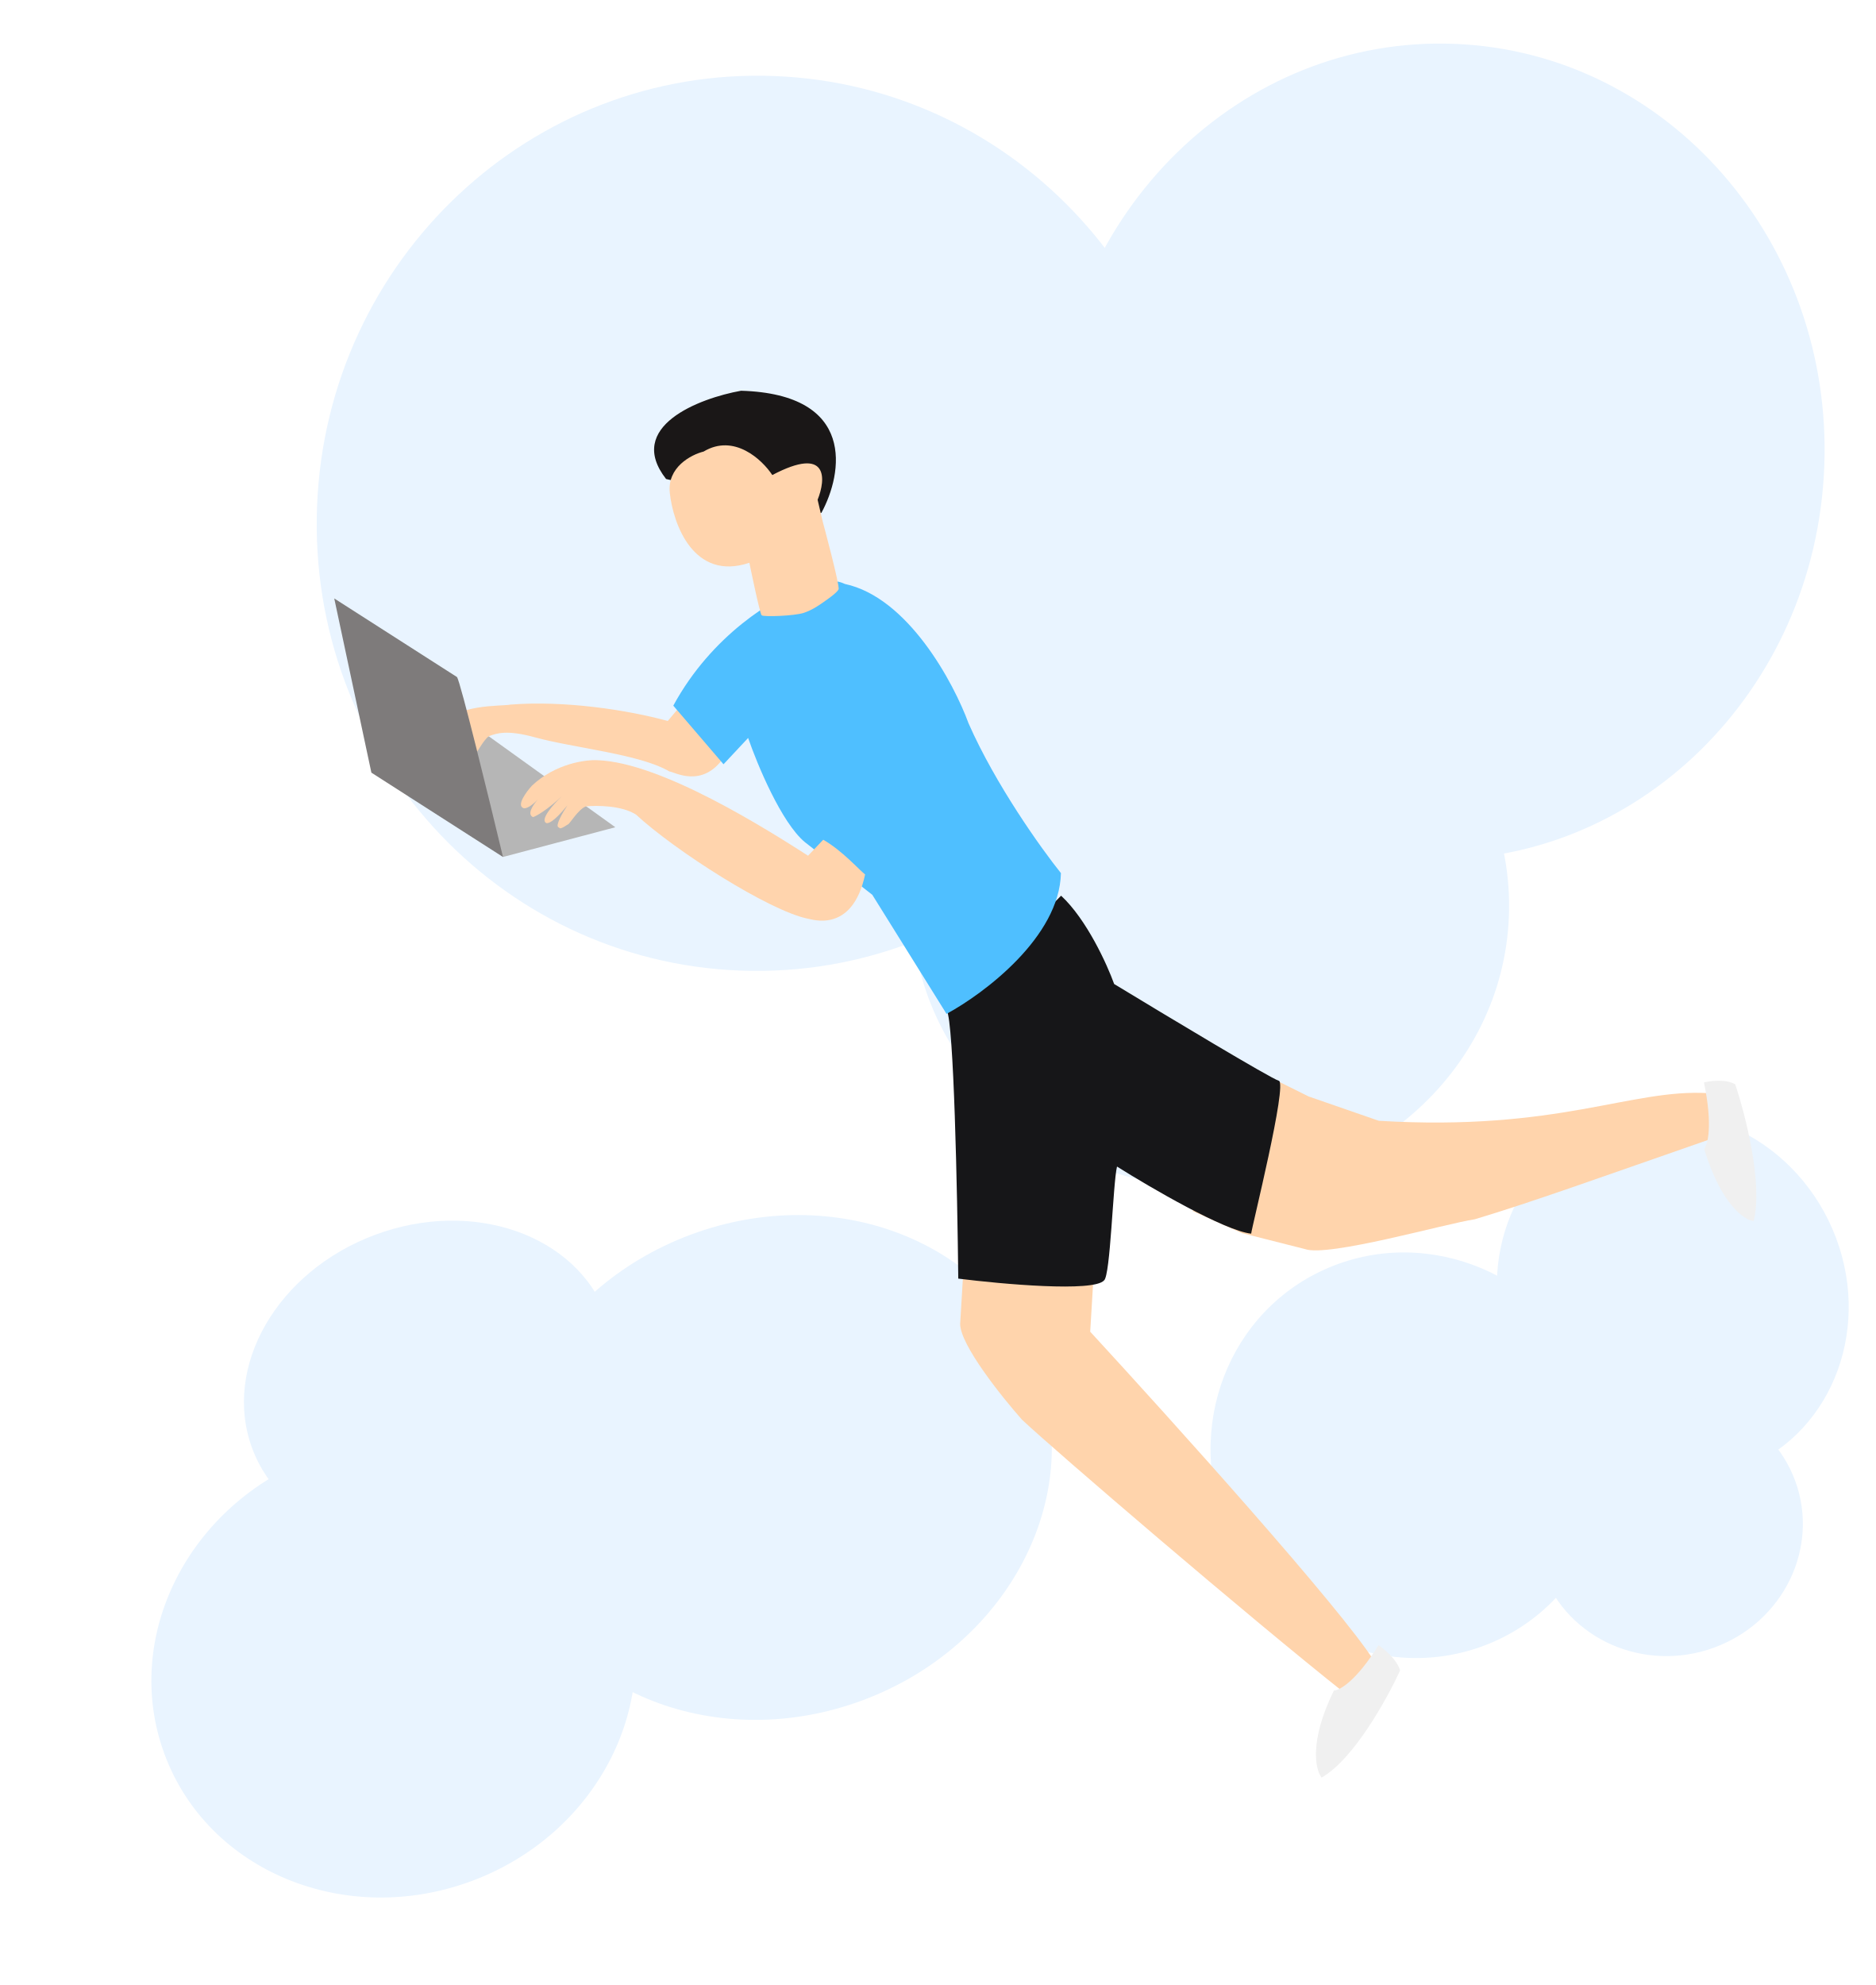
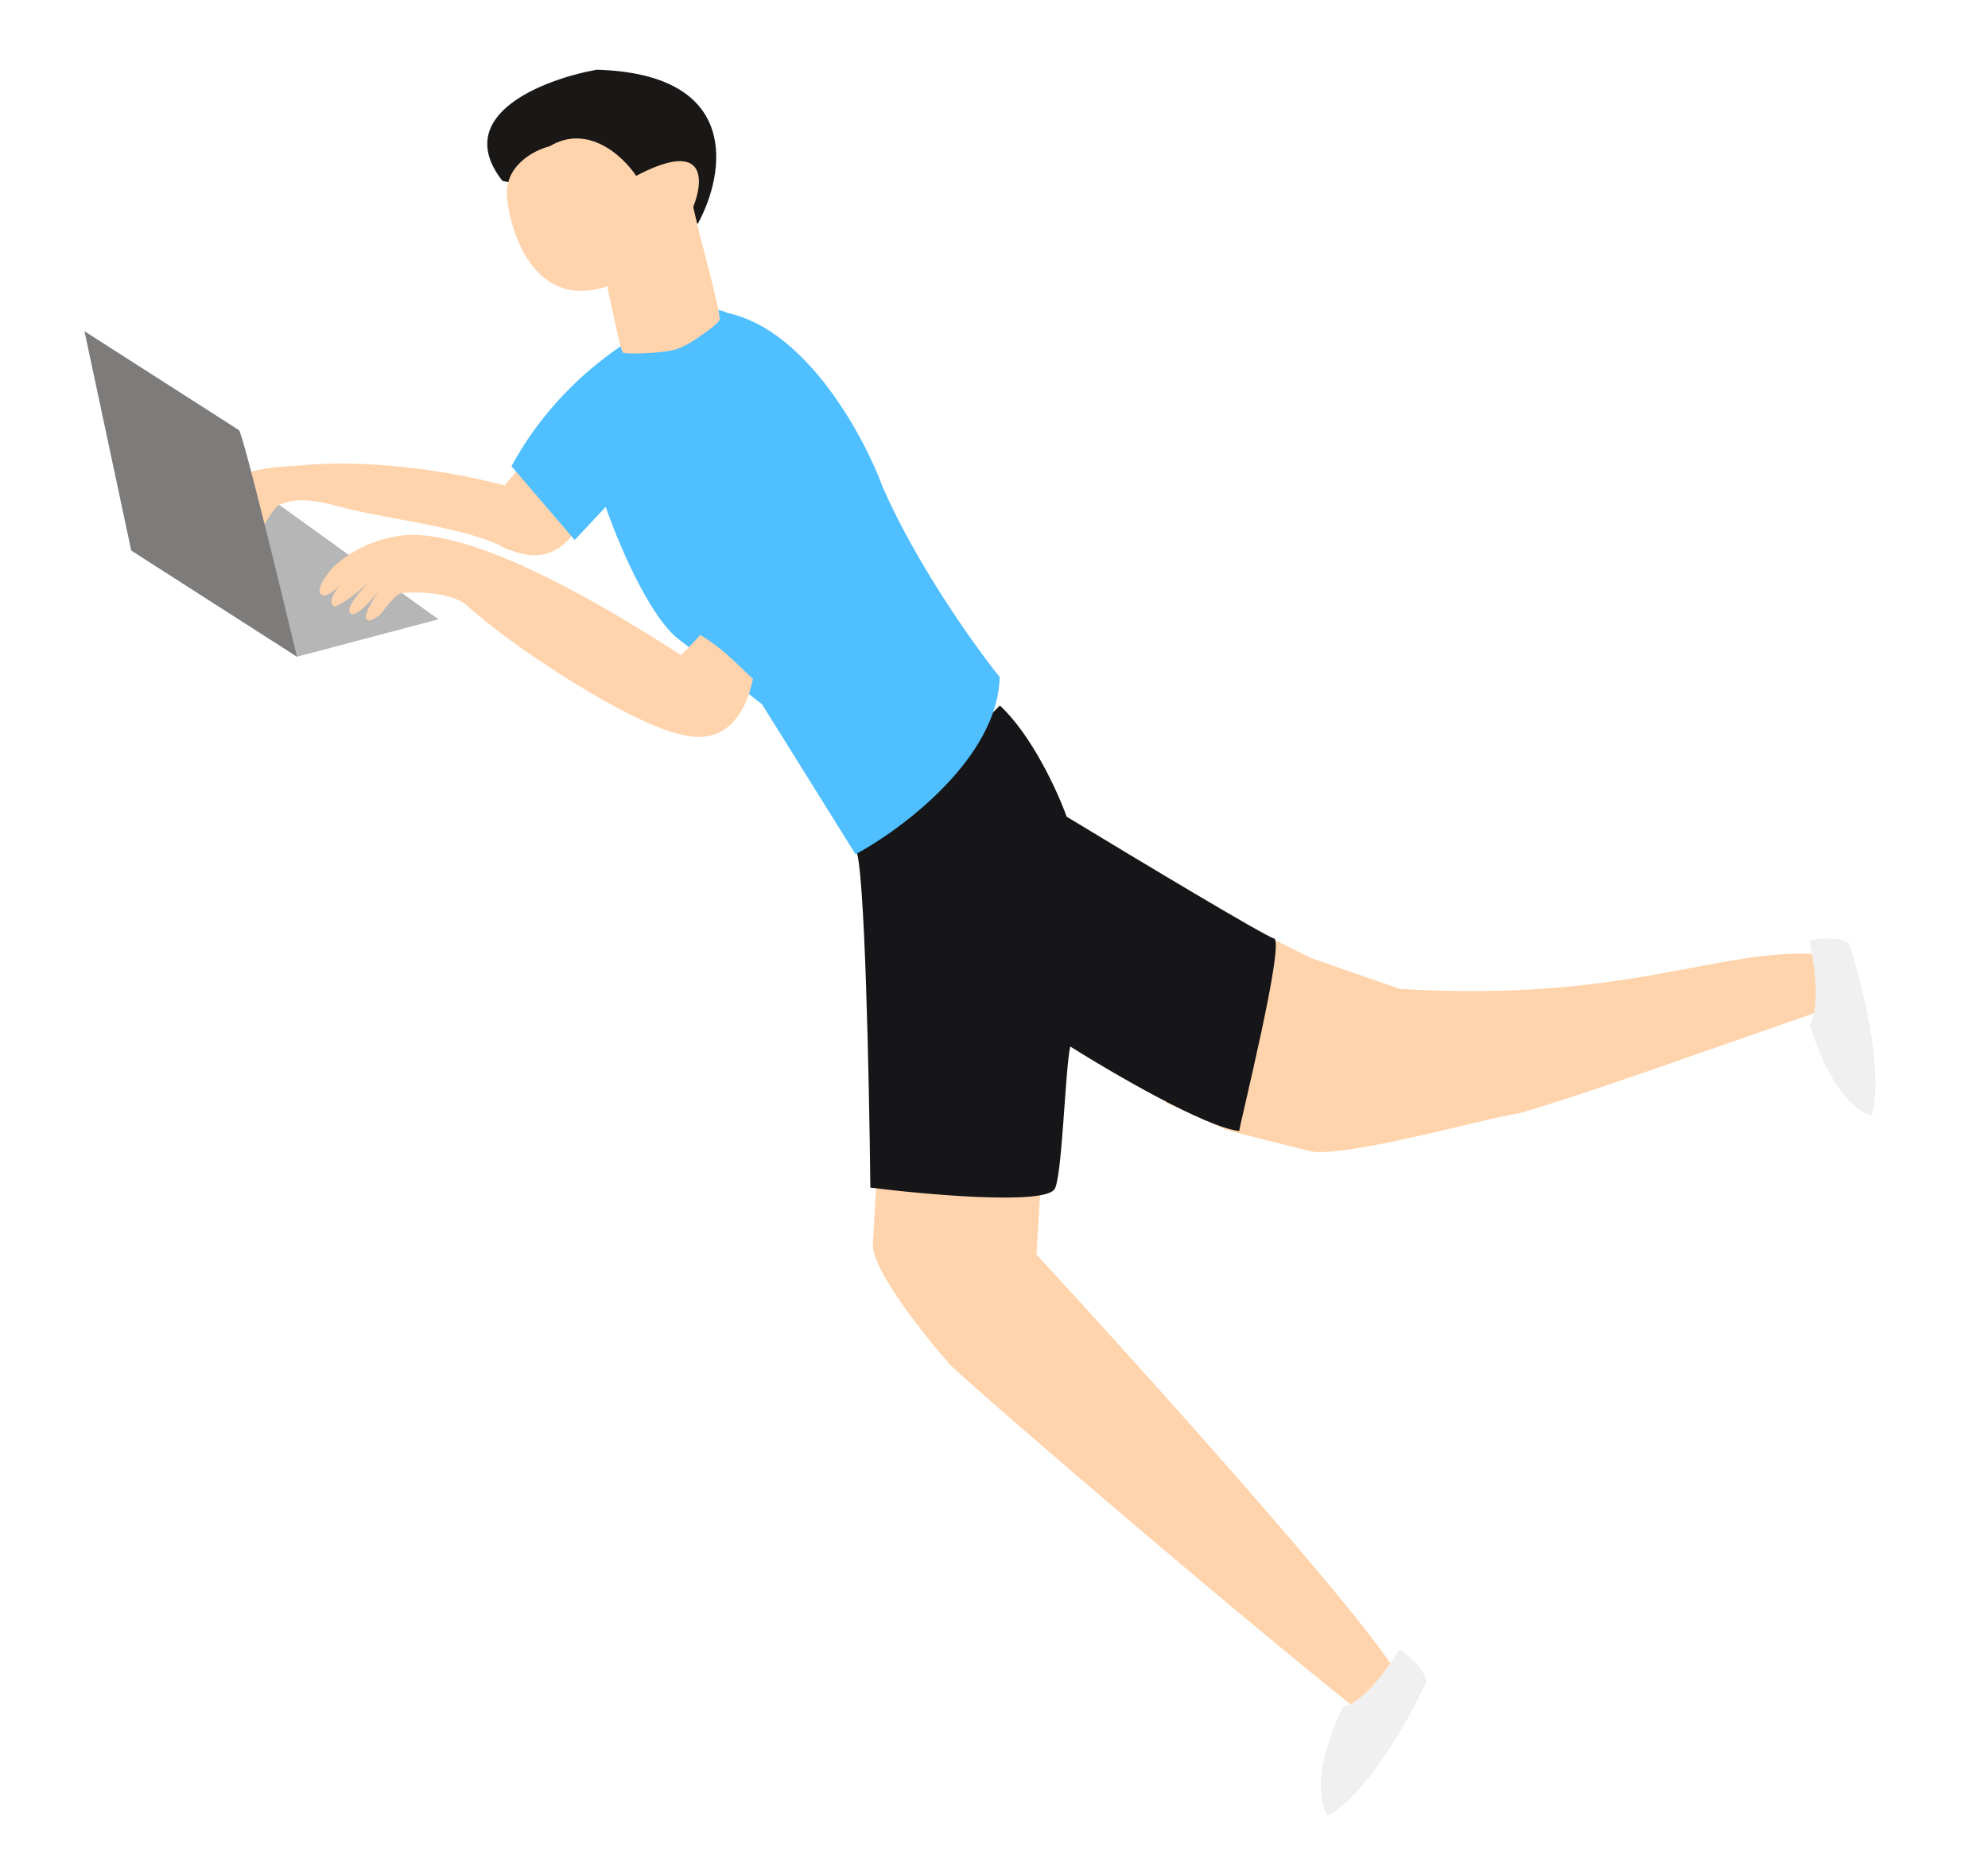
- <svg xmlns="http://www.w3.org/2000/svg" width="688" height="728" viewBox="0 0 688 728" fill="none">
-   <ellipse rx="141.605" ry="149.664" transform="matrix(-0.999231 -0.0392064 -0.0392064 0.999231 527.636 165.633)" fill="#E9F4FF" />
-   <ellipse rx="161.562" ry="164.159" transform="matrix(-0.999231 -0.0392064 -0.0392064 0.999231 277.734 191.924)" fill="#E9F4FF" />
-   <ellipse rx="109.609" ry="103.821" transform="matrix(-0.999231 -0.0392064 -0.0392064 0.999231 443.931 331.82)" fill="#E9F4FF" />
-   <ellipse rx="89.647" ry="82.978" transform="matrix(0.936873 -0.349669 -0.346976 -0.937874 144.331 611.999)" fill="#E9F4FF" />
-   <ellipse rx="102.281" ry="91.015" transform="matrix(0.936873 -0.349669 -0.346976 -0.937874 284.887 538.195)" fill="#E9F4FF" />
-   <ellipse rx="69.391" ry="57.562" transform="matrix(0.936873 -0.349669 -0.346976 -0.937874 157.498 506.872)" fill="#E9F4FF" />
-   <ellipse rx="63.547" ry="68.345" transform="matrix(-0.922168 0.38679 0.395021 0.918672 613.565 475.415)" fill="#E9F4FF" />
-   <ellipse rx="72.503" ry="74.964" transform="matrix(-0.922168 0.38679 0.395021 0.918672 517.159 533.711)" fill="#E9F4FF" />
-   <ellipse rx="49.188" ry="47.41" transform="matrix(-0.922168 0.38679 0.395021 0.918672 612.195 559.843)" fill="#E9F4FF" />
-   <path d="M399.881 488.401L400.948 470.628L401.215 466.185L353.514 463.321L352.18 485.537C352.172 493.181 367.291 512.138 374.852 520.661C386.364 531.545 458.127 593.13 493.79 621.39L504.133 609.329C491.793 589.732 429.49 520.545 399.881 488.401Z" fill="#FFD4AC" />
-   <path d="M513.543 612.613C512.393 608.669 507.784 604.811 505.624 603.376C497.37 616.657 491.278 619.989 489.264 619.995C480.126 638.641 482.455 649.056 484.762 651.933C496.544 645.221 508.858 622.923 513.543 612.613Z" fill="#F0F0F0" />
-   <path d="M505.732 411.049L479.969 402.114L462.468 393.419L437.457 444.154L455.556 452.248L478.644 458.094C487.124 461.152 530.217 448.756 540.905 447.181C562.126 440.811 586.039 432.157 628.13 417.509L626.684 400.918C598.064 399.2 571.951 415.025 505.732 411.049Z" fill="#FFD4AC" />
-   <path d="M636.469 397.67C633.076 395.689 627.416 396.385 625.01 396.981C628.283 412.816 626.401 419.828 625.051 421.354C631.291 441.734 639.775 447.498 643.237 447.833C646.699 434.079 640.167 408.66 636.469 397.67Z" fill="#F0F0F0" />
-   <path d="M351.488 468.932C351.149 437.06 349.834 374.551 347.257 370.574L389.208 328.501C398.597 337.218 406.091 353.722 408.665 360.884C427.684 372.431 466.387 395.693 469.05 396.362C472.379 397.199 459.038 450.546 458.923 452.451C449.077 451.35 422.014 435.582 409.713 427.836C408.21 434.116 407.312 467.825 404.953 469.595C401.087 473.949 367.699 470.967 351.488 468.932Z" fill="#161618" />
-   <path d="M271.819 143.303C314.212 144.561 309.136 173.665 301.298 188.059L299.943 188.516L244.314 175.676C229.285 156.435 256.388 146.077 271.819 143.303Z" fill="#1A1717" />
-   <path d="M147.751 278.963L179.264 270.026L225.696 303.392L184.491 314.295L147.751 278.963Z" fill="#B6B6B6" />
-   <path d="M265.534 277.755C263.542 276.773 254.663 262.129 249.178 259.391L244.934 264.414C229.972 260.33 207.089 256.864 187.284 258.404C183.692 259.132 166.846 257.917 161.494 266.853C160.297 269.213 158.386 274.065 160.313 274.598C160.772 274.856 162.124 274.39 164.089 270.807C162.979 273.115 161.929 276.375 163.865 276.765C164.709 276.209 167.293 273.646 170.884 267.837C169.02 270.909 165.866 277.168 168.152 277.629C168.601 277.538 169.948 277.265 173.089 270.277C172.219 272.763 170.765 277.792 171.908 278.022C172.357 277.931 172.072 279.144 174.439 276.355C174.888 276.264 177.183 271.602 179.265 270.026C182.326 268.828 186.165 267.666 196.138 270.402C210.577 274.363 234.631 276.536 245.512 282.923C247.217 283.025 257.515 289.377 265.534 277.755Z" fill="#FFD4AD" />
-   <path d="M184.491 314.295C179.389 292.967 168.871 249.908 167.615 248.304L122.6 219.482L136.223 283.367L184.491 314.295Z" fill="#7E7B7B" />
-   <path d="M246.96 258.802C261.147 232.644 284.257 219.21 294.038 215.763C301.047 211.597 307.536 212.963 309.904 214.167C333.036 219.124 349.785 250.325 355.268 265.307C365.181 287.816 381.981 311.291 389.142 320.215C388.638 343.628 360.958 364.389 347.181 371.843L319.954 328.164L295.207 308.841C286.625 301.7 277.766 280.4 274.41 270.643L265.382 280.294L246.96 258.802Z" fill="#4FBFFF" />
-   <path d="M283.278 174.223C303.922 163.347 302.957 175.733 299.893 183.286L301.75 191.216C301.75 191.216 308.14 214.875 307.584 216.14C307.027 217.404 303.232 219.998 302.181 220.731C301.13 221.464 298.21 223.65 294.828 224.766C291.447 225.882 280.098 226.322 279.374 225.655C278.65 224.989 274.866 206.396 274.866 206.396C254.448 213.284 246.903 192.197 245.683 180.793C244.636 171.367 253.506 166.745 258.072 165.612C269.257 158.906 279.536 168.558 283.278 174.223Z" fill="#FFD4AD" />
-   <path d="M317.312 320.708C315.159 319.05 308.943 311.969 301.96 307.973L296.394 313.828C281.028 303.986 242.664 279.705 219.288 278.81C214.799 278.541 203.67 280.038 195.07 288.186C193.06 290.401 189.585 295.118 191.769 296.269C192.257 296.685 193.993 296.577 197.224 293.258C195.33 295.443 193.277 298.681 195.507 299.679C196.654 299.323 200.381 297.296 206.103 292.033C203.12 294.827 197.81 300.709 200.443 301.886C201.004 301.92 202.688 302.021 208.157 295.342C206.509 297.791 203.54 302.837 204.856 303.425C205.417 303.459 204.78 304.695 208.299 302.358C208.861 302.392 212.01 296.847 214.892 295.746C218.858 295.348 228.092 295.392 233.296 298.763C247.524 311.933 282.091 334.044 296.336 336.938C297.458 337.005 312.611 342.722 317.312 320.708Z" fill="#FFD4AD" />
+ <svg xmlns="http://www.w3.org/2000/svg" class="flyingwithlaptop" width="579" height="539" viewBox="0 0 579 539" fill="none">
+   <path d="M301.881 365.401L302.948 347.628L303.215 343.185L255.515 340.321L254.18 362.537C254.172 370.181 269.291 389.138 276.852 397.661C288.364 408.545 360.128 470.13 395.79 498.39L406.133 486.329C393.793 466.732 331.49 397.545 301.881 365.401Z" fill="#FFD4AC" />
+   <path d="M415.543 489.613C414.393 485.669 409.785 481.811 407.624 480.376C399.37 493.657 393.279 496.989 391.264 496.995C382.126 515.641 384.455 526.056 386.762 528.933C398.544 522.221 410.858 499.923 415.543 489.613Z" fill="#F0F0F0" />
+   <path d="M407.732 288.049L381.969 279.114L364.469 270.419L339.457 321.154L357.556 329.248L380.644 335.094C389.124 338.152 432.217 325.756 442.905 324.181C464.126 317.811 488.039 309.157 530.13 294.509L528.684 277.918C500.064 276.2 473.951 292.025 407.732 288.049Z" fill="#FFD4AC" />
+   <path d="M538.469 274.67C535.076 272.689 529.416 273.385 527.01 273.981C530.283 289.816 528.401 296.828 527.051 298.354C533.291 318.734 541.775 324.498 545.237 324.833C548.699 311.079 542.168 285.66 538.469 274.67Z" fill="#F0F0F0" />
+   <path d="M253.488 345.932C253.149 314.06 251.834 251.551 249.257 247.574L291.208 205.501C300.597 214.218 308.092 230.722 310.665 237.884C329.684 249.431 368.387 272.693 371.05 273.362C374.379 274.199 361.038 327.546 360.924 329.451C351.077 328.35 324.014 312.582 311.713 304.836C310.21 311.116 309.312 344.825 306.953 346.595C303.087 350.949 269.699 347.967 253.488 345.932Z" fill="#161618" />
+   <path d="M173.819 20.303C216.213 21.561 211.136 50.664 203.298 65.059L201.944 65.516L146.314 52.676C131.285 33.435 158.389 23.077 173.819 20.303Z" fill="#1A1717" />
+   <path d="M49.752 155.963L81.265 147.026L127.697 180.392L86.491 191.295L49.752 155.963Z" fill="#B6B6B6" />
+   <path d="M167.534 154.755C165.542 153.773 156.663 139.129 151.178 136.391L146.934 141.414C131.972 137.33 109.089 133.864 89.284 135.404C85.692 136.132 68.846 134.917 63.494 143.853C62.297 146.213 60.386 151.065 62.313 151.598C62.772 151.856 64.124 151.39 66.089 147.807C64.979 150.115 63.929 153.375 65.866 153.765C66.709 153.209 69.293 150.646 72.884 144.837C71.021 147.909 67.866 154.168 70.152 154.629C70.601 154.538 71.948 154.265 75.089 147.277C74.219 149.763 72.765 154.792 73.908 155.022C74.357 154.931 74.072 156.144 76.439 153.355C76.888 153.264 79.183 148.602 81.265 147.026C84.326 145.828 88.165 144.666 98.138 147.402C112.577 151.363 136.631 153.536 147.512 159.923C149.218 160.025 159.515 166.377 167.534 154.755Z" fill="#FFD4AD" />
+   <path d="M86.491 191.295C81.389 169.967 70.871 126.908 69.615 125.304L24.6 96.482L38.223 160.367L86.491 191.295Z" fill="#7E7B7B" />
+   <path d="M148.96 135.802C163.147 109.644 186.257 96.21 196.038 92.763C203.047 88.597 209.536 89.963 211.904 91.167C235.036 96.124 251.785 127.325 257.269 142.307C267.181 164.816 283.981 188.291 291.143 197.215C290.638 220.628 262.958 241.389 249.181 248.843L221.954 205.164L197.207 185.841C188.625 178.7 179.766 157.4 176.41 147.643L167.382 157.294L148.96 135.802Z" fill="#4FBFFF" />
+   <path d="M185.278 51.222C205.922 40.347 204.957 52.733 201.893 60.286L203.75 68.216C203.75 68.216 210.14 91.875 209.584 93.14C209.027 94.404 205.232 96.998 204.181 97.731C203.131 98.464 200.21 100.65 196.829 101.766C193.447 102.882 182.098 103.322 181.374 102.655C180.65 101.989 176.866 83.396 176.866 83.396C156.448 90.284 148.903 69.197 147.683 57.793C146.636 48.367 155.506 43.745 160.073 42.612C171.257 35.906 181.536 45.558 185.278 51.222Z" fill="#FFD4AD" />
+   <path d="M219.312 197.708C217.159 196.05 210.943 188.969 203.96 184.973L198.394 190.828C183.028 180.986 144.664 156.705 121.288 155.81C116.799 155.541 105.67 157.038 97.07 165.186C95.06 167.401 91.585 172.118 93.769 173.269C94.257 173.685 95.993 173.577 99.224 170.258C97.33 172.443 95.277 175.681 97.507 176.679C98.654 176.323 102.381 174.296 108.103 169.033C105.12 171.827 99.81 177.709 102.443 178.886C103.004 178.92 104.688 179.021 110.158 172.342C108.509 174.791 105.54 179.837 106.856 180.425C107.417 180.459 106.78 181.695 110.299 179.358C110.861 179.392 114.01 173.847 116.892 172.746C120.858 172.348 130.092 172.392 135.296 175.763C149.524 188.933 184.091 211.044 198.336 213.938C199.458 214.005 214.611 219.722 219.312 197.708Z" fill="#FFD4AD" />
</svg>
